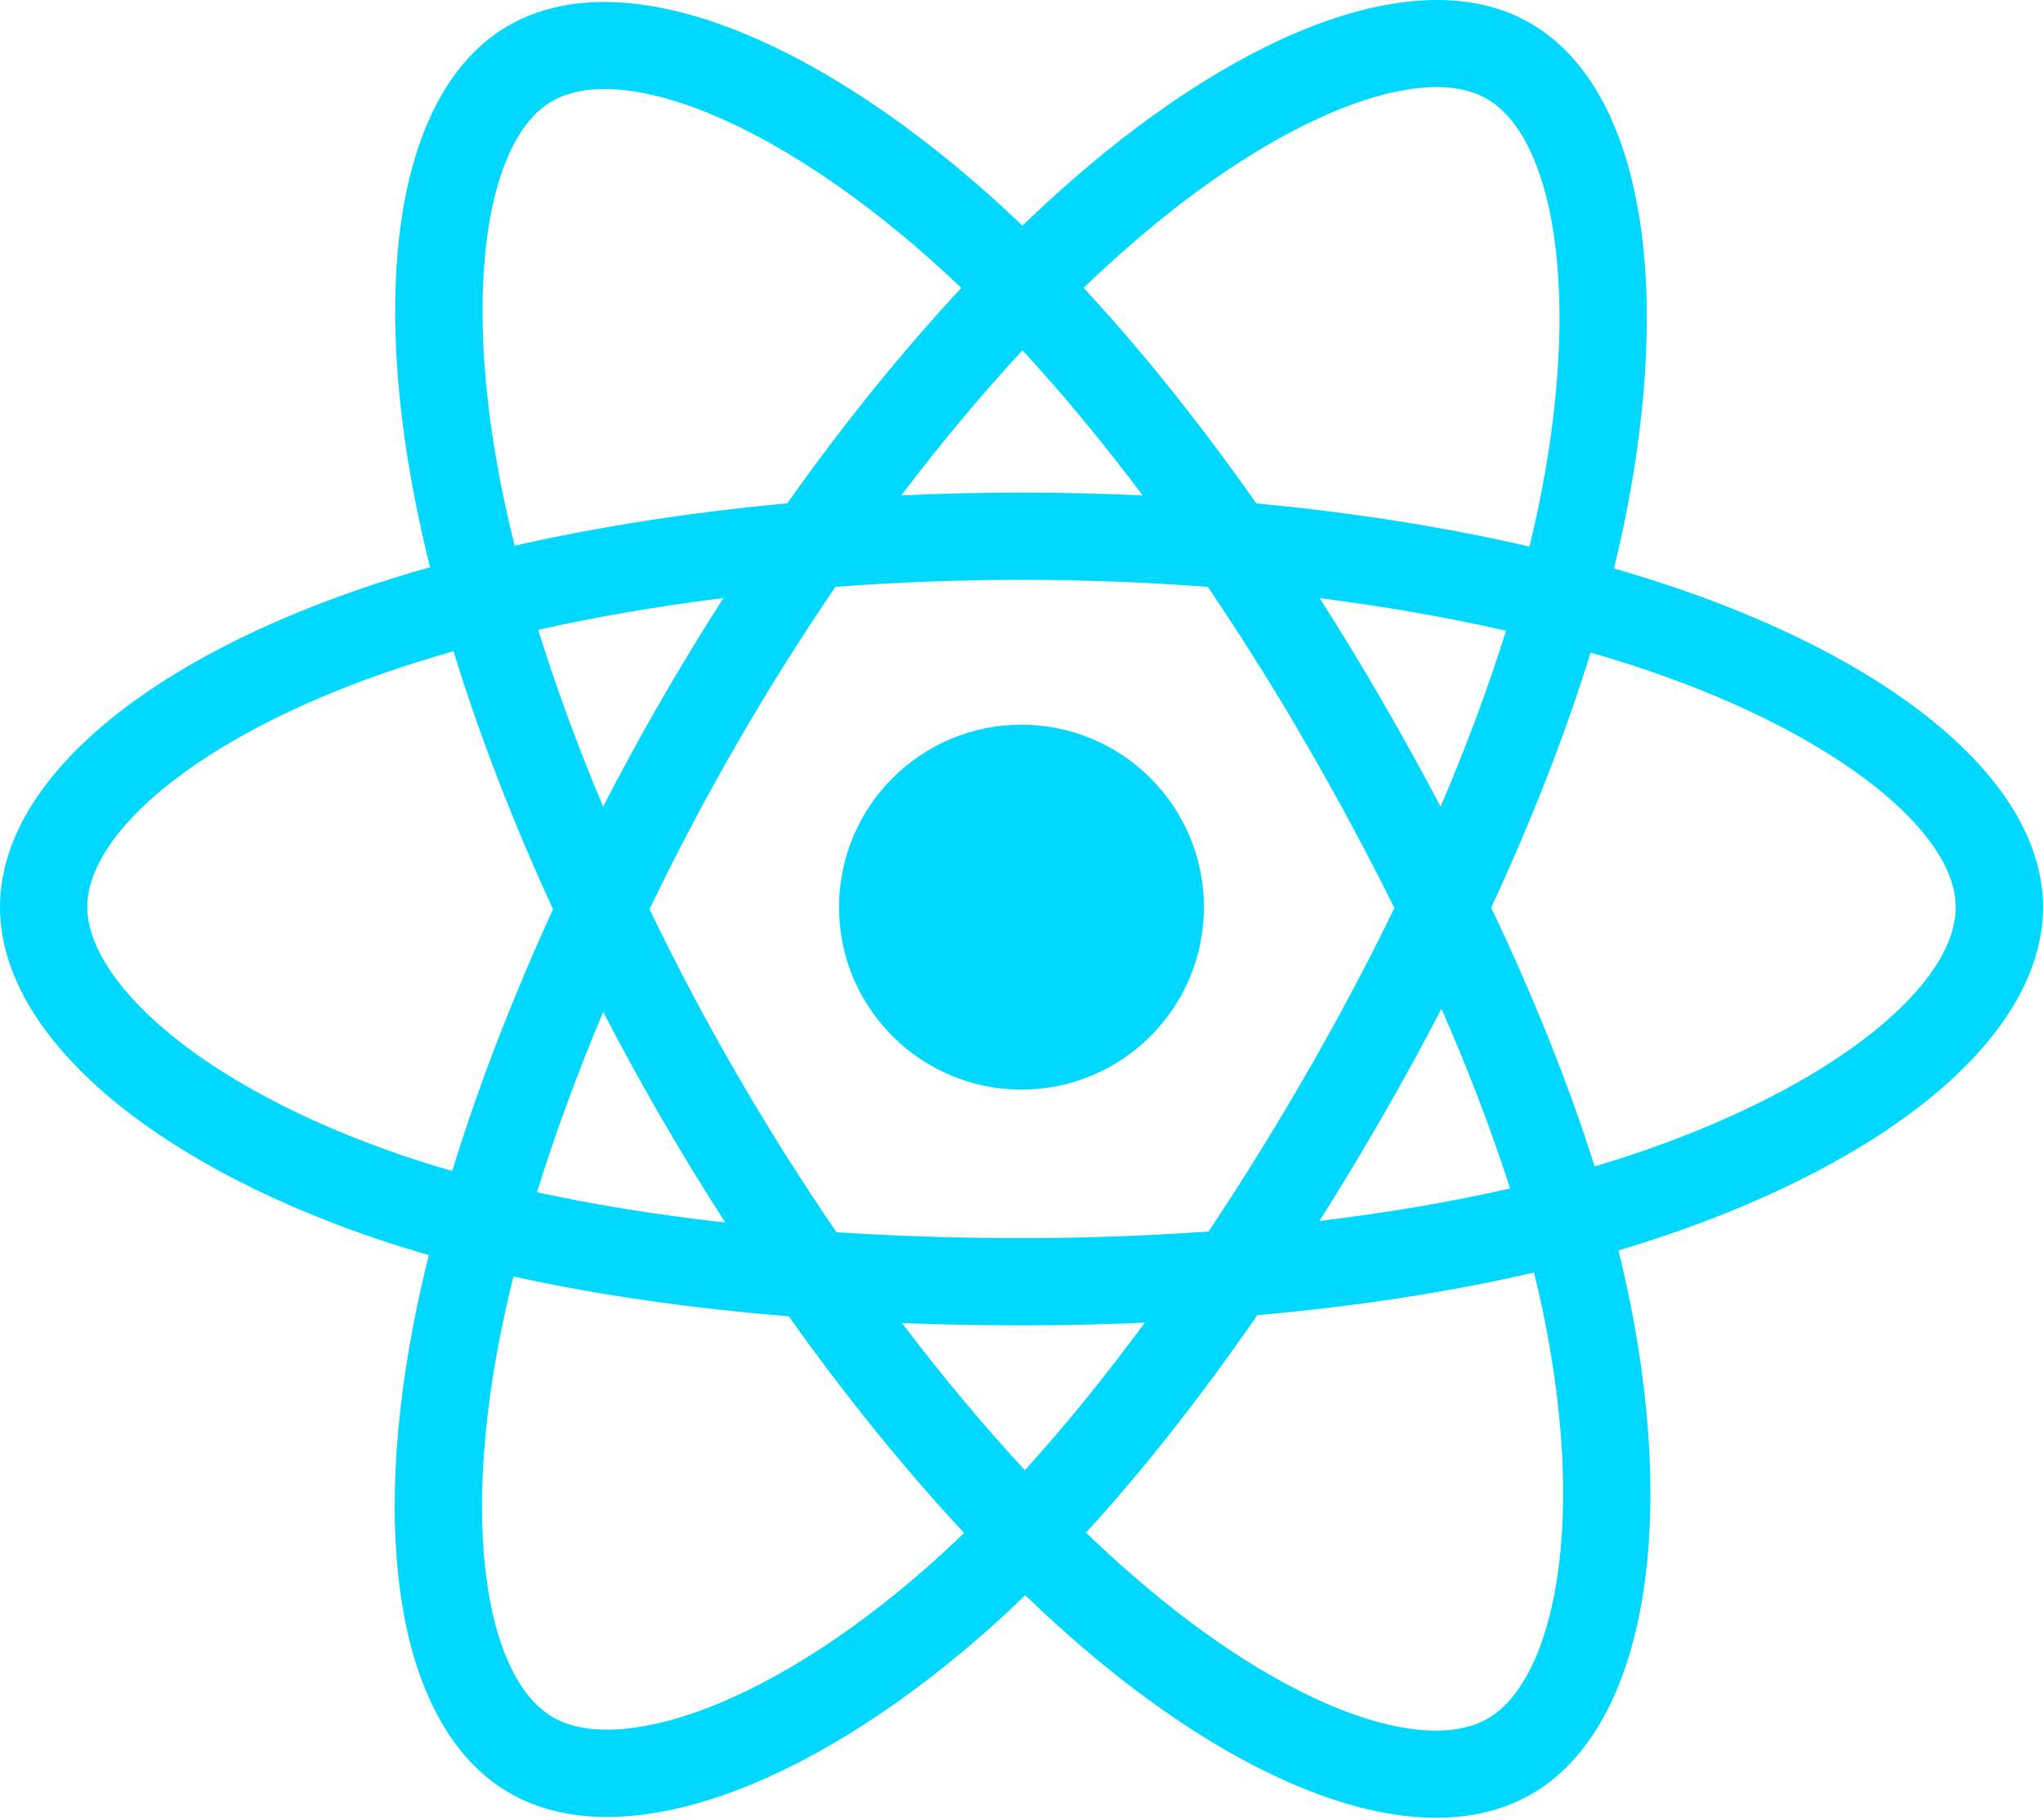
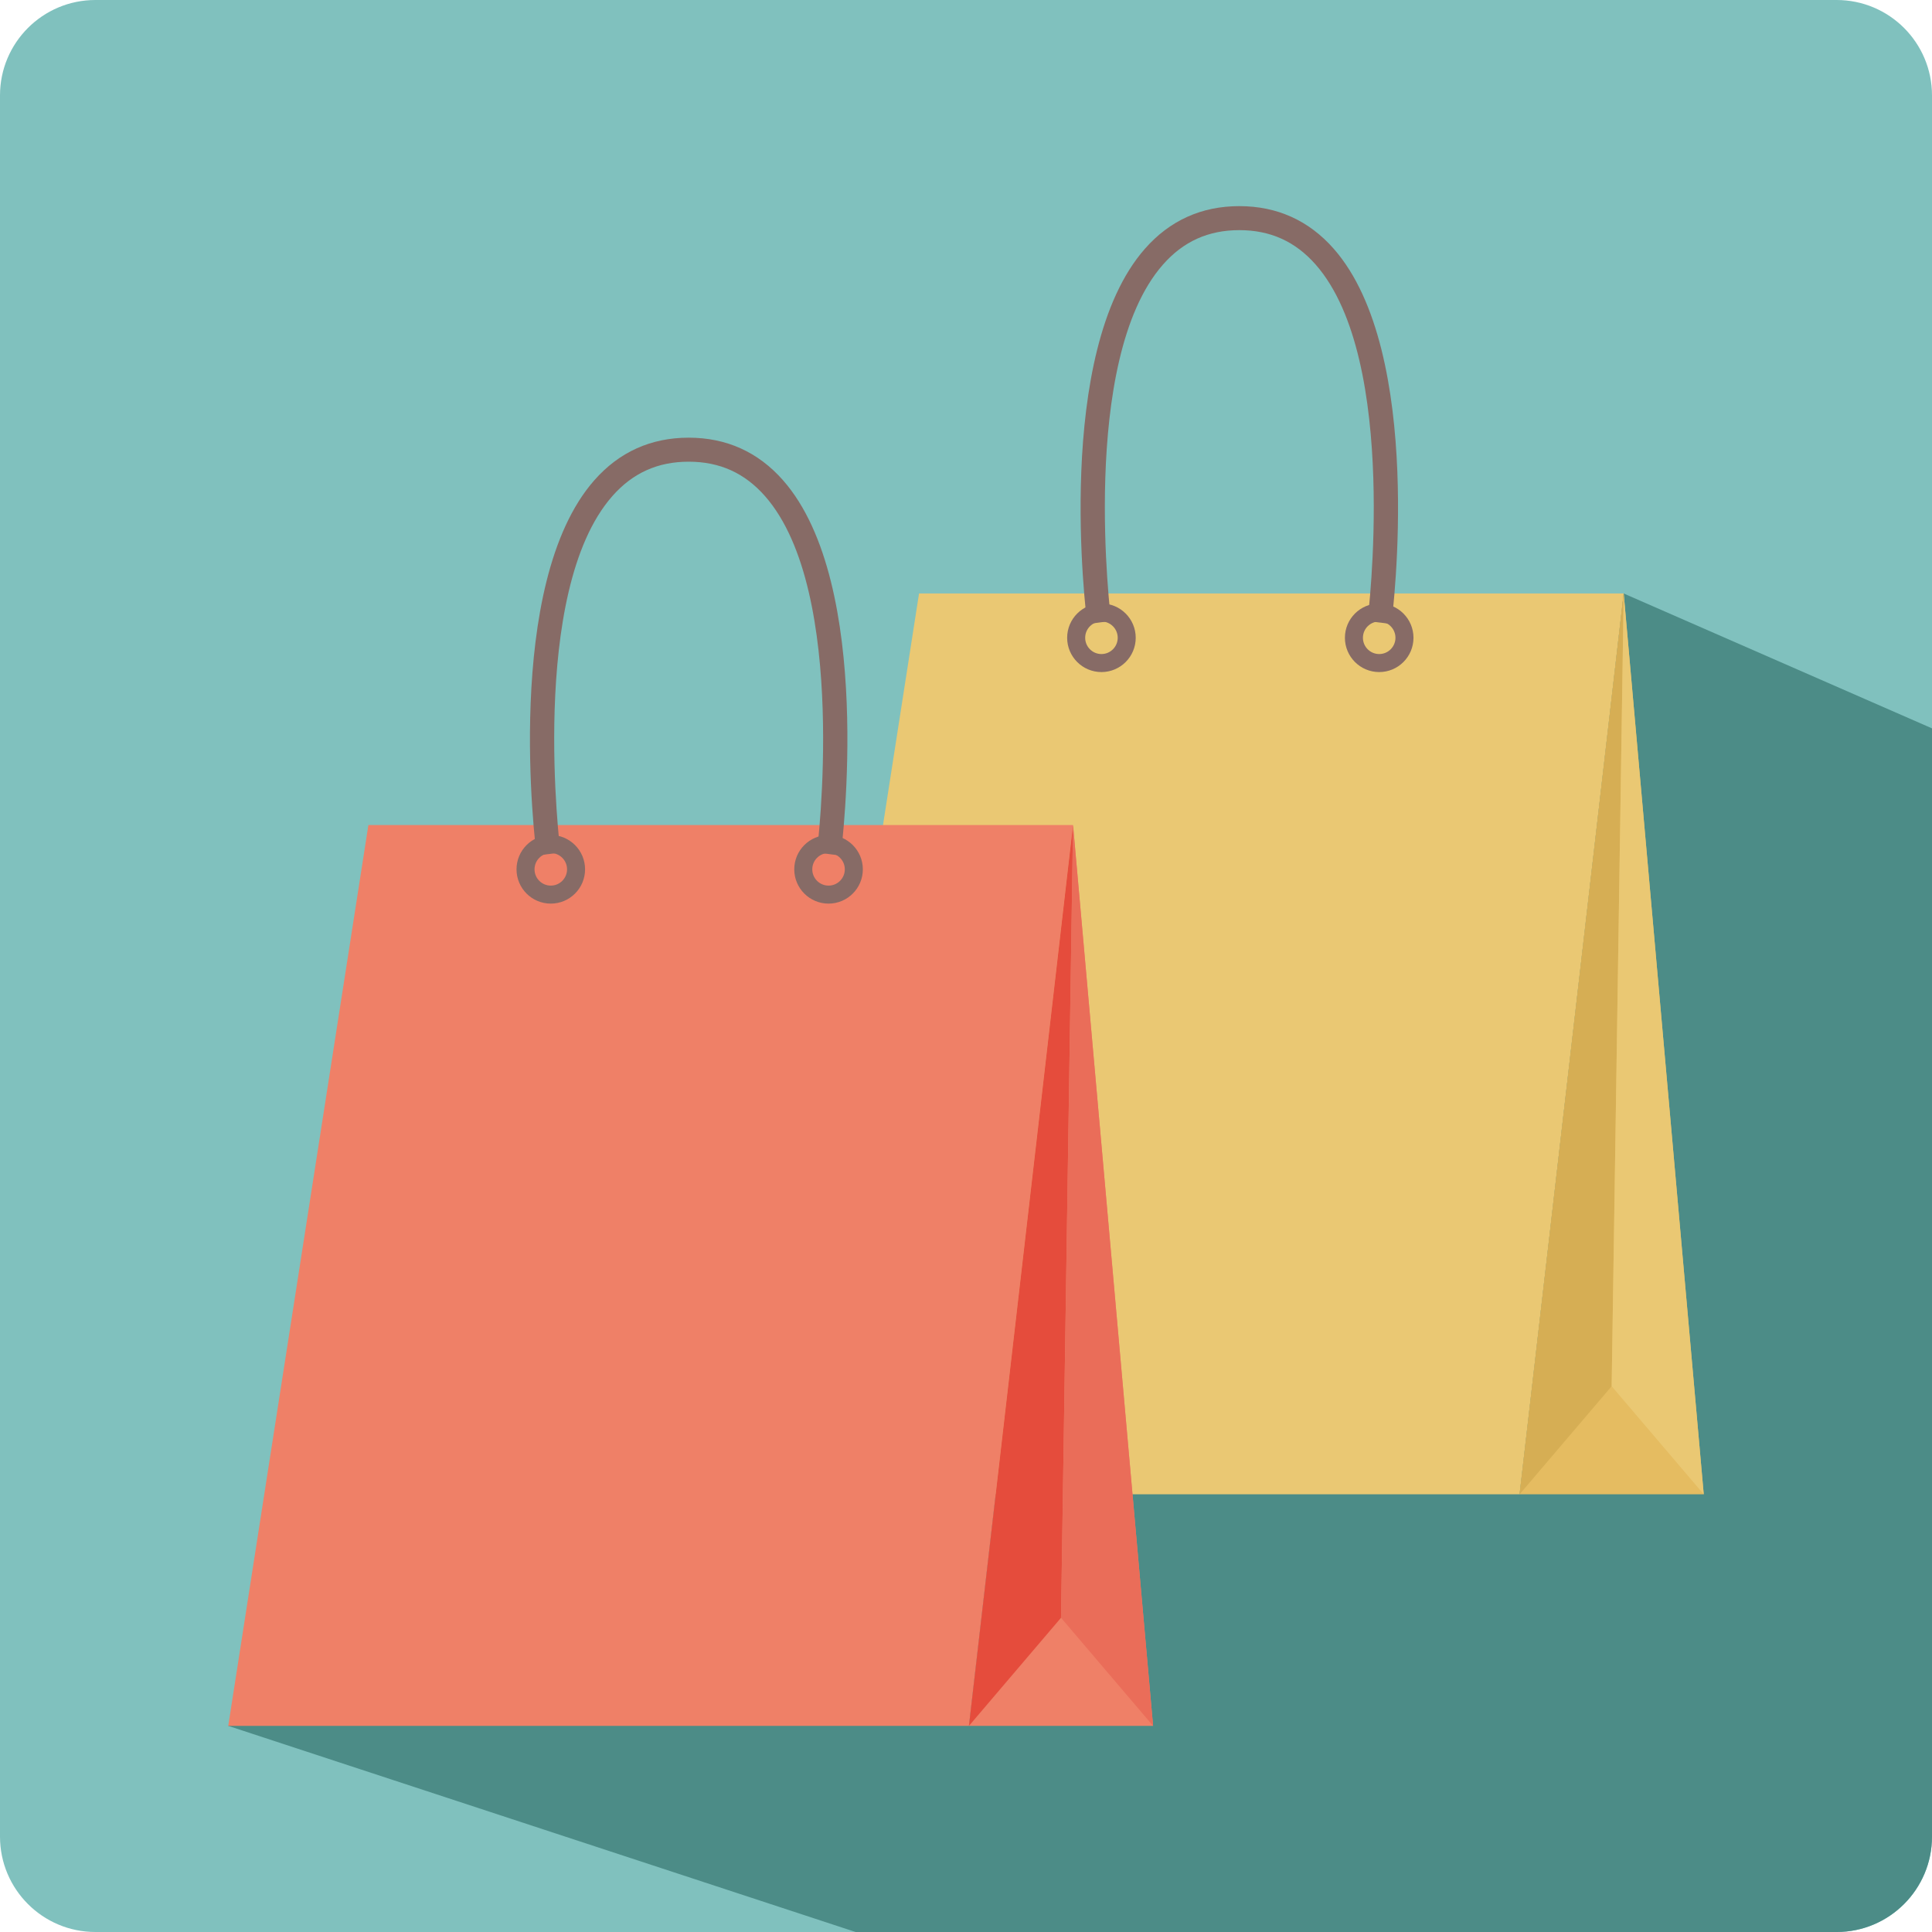
- <svg xmlns="http://www.w3.org/2000/svg" aria-hidden="true" role="img" class="iconify iconify--logos" width="35.93" height="32" preserveAspectRatio="xMidYMid meet" viewBox="0 0 256 228">
-   <path fill="#00D8FF" d="M210.483 73.824a171.49 171.49 0 0 0-8.24-2.597c.465-1.9.893-3.777 1.273-5.621c6.238-30.281 2.16-54.676-11.769-62.708c-13.355-7.7-35.196.329-57.254 19.526a171.23 171.23 0 0 0-6.375 5.848a155.866 155.866 0 0 0-4.241-3.917C100.759 3.829 77.587-4.822 63.673 3.233C50.33 10.957 46.379 33.89 51.995 62.588a170.974 170.974 0 0 0 1.892 8.48c-3.28.932-6.445 1.924-9.474 2.98C17.309 83.498 0 98.307 0 113.668c0 15.865 18.582 31.778 46.812 41.427a145.52 145.52 0 0 0 6.921 2.165a167.467 167.467 0 0 0-2.01 9.138c-5.354 28.2-1.173 50.591 12.134 58.266c13.744 7.926 36.812-.22 59.273-19.855a145.567 145.567 0 0 0 5.342-4.923a168.064 168.064 0 0 0 6.92 6.314c21.758 18.722 43.246 26.282 56.54 18.586c13.731-7.949 18.194-32.003 12.4-61.268a145.016 145.016 0 0 0-1.535-6.842c1.62-.48 3.21-.974 4.76-1.488c29.348-9.723 48.443-25.443 48.443-41.52c0-15.417-17.868-30.326-45.517-39.844Zm-6.365 70.984c-1.4.463-2.836.91-4.3 1.345c-3.24-10.257-7.612-21.163-12.963-32.432c5.106-11 9.31-21.767 12.459-31.957c2.619.758 5.16 1.557 7.61 2.4c23.69 8.156 38.14 20.213 38.14 29.504c0 9.896-15.606 22.743-40.946 31.14Zm-10.514 20.834c2.562 12.94 2.927 24.64 1.23 33.787c-1.524 8.219-4.59 13.698-8.382 15.893c-8.067 4.67-25.32-1.4-43.927-17.412a156.726 156.726 0 0 1-6.437-5.87c7.214-7.889 14.423-17.06 21.459-27.246c12.376-1.098 24.068-2.894 34.671-5.345a134.17 134.17 0 0 1 1.386 6.193ZM87.276 214.515c-7.882 2.783-14.16 2.863-17.955.675c-8.075-4.657-11.432-22.636-6.853-46.752a156.923 156.923 0 0 1 1.869-8.499c10.486 2.32 22.093 3.988 34.498 4.994c7.084 9.967 14.501 19.128 21.976 27.15a134.668 134.668 0 0 1-4.877 4.492c-9.933 8.682-19.886 14.842-28.658 17.94ZM50.35 144.747c-12.483-4.267-22.792-9.812-29.858-15.863c-6.35-5.437-9.555-10.836-9.555-15.216c0-9.322 13.897-21.212 37.076-29.293c2.813-.98 5.757-1.905 8.812-2.773c3.204 10.42 7.406 21.315 12.477 32.332c-5.137 11.18-9.399 22.249-12.634 32.792a134.718 134.718 0 0 1-6.318-1.979Zm12.378-84.26c-4.811-24.587-1.616-43.134 6.425-47.789c8.564-4.958 27.502 2.111 47.463 19.835a144.318 144.318 0 0 1 3.841 3.545c-7.438 7.987-14.787 17.08-21.808 26.988c-12.04 1.116-23.565 2.908-34.161 5.309a160.342 160.342 0 0 1-1.76-7.887Zm110.427 27.268a347.8 347.8 0 0 0-7.785-12.803c8.168 1.033 15.994 2.404 23.343 4.08c-2.206 7.072-4.956 14.465-8.193 22.045a381.151 381.151 0 0 0-7.365-13.322Zm-45.032-43.861c5.044 5.465 10.096 11.566 15.065 18.186a322.04 322.04 0 0 0-30.257-.006c4.974-6.559 10.069-12.652 15.192-18.18ZM82.802 87.83a323.167 323.167 0 0 0-7.227 13.238c-3.184-7.553-5.909-14.98-8.134-22.152c7.304-1.634 15.093-2.97 23.209-3.984a321.524 321.524 0 0 0-7.848 12.897Zm8.081 65.352c-8.385-.936-16.291-2.203-23.593-3.793c2.26-7.3 5.045-14.885 8.298-22.6a321.187 321.187 0 0 0 7.257 13.246c2.594 4.48 5.28 8.868 8.038 13.147Zm37.542 31.03c-5.184-5.592-10.354-11.779-15.403-18.433c4.902.192 9.899.29 14.978.29c5.218 0 10.376-.117 15.453-.343c-4.985 6.774-10.018 12.97-15.028 18.486Zm52.198-57.817c3.422 7.8 6.306 15.345 8.596 22.52c-7.422 1.694-15.436 3.058-23.88 4.071a382.417 382.417 0 0 0 7.859-13.026a347.403 347.403 0 0 0 7.425-13.565Zm-16.898 8.101a358.557 358.557 0 0 1-12.281 19.815a329.4 329.4 0 0 1-23.444.823c-7.967 0-15.716-.248-23.178-.732a310.202 310.202 0 0 1-12.513-19.846h.001a307.41 307.41 0 0 1-10.923-20.627a310.278 310.278 0 0 1 10.89-20.637l-.001.001a307.318 307.318 0 0 1 12.413-19.761c7.613-.576 15.42-.876 23.31-.876H128c7.926 0 15.743.303 23.354.883a329.357 329.357 0 0 1 12.335 19.695a358.489 358.489 0 0 1 11.036 20.54a329.472 329.472 0 0 1-11 20.722Zm22.56-122.124c8.572 4.944 11.906 24.881 6.52 51.026c-.344 1.668-.73 3.367-1.15 5.09c-10.622-2.452-22.155-4.275-34.23-5.408c-7.034-10.017-14.323-19.124-21.64-27.008a160.789 160.789 0 0 1 5.888-5.4c18.9-16.447 36.564-22.941 44.612-18.3ZM128 90.808c12.625 0 22.86 10.235 22.86 22.86s-10.235 22.86-22.86 22.86s-22.86-10.235-22.86-22.86s10.235-22.86 22.86-22.86Z" />
+ <svg xmlns="http://www.w3.org/2000/svg" height="800px" width="800px" version="1.1" id="Capa_1" viewBox="0 0 187.435 187.435" xml:space="preserve">
+   <g>
+     <path style="fill:#80C1BE;" d="M187.435,178.179c0,5.112-4.145,9.256-9.257,9.256H9.256c-5.112,0-9.256-4.144-9.256-9.256V9.257   C0,4.144,4.144,0,9.256,0h168.922c5.112,0,9.257,4.144,9.257,9.257V178.179z" />
+     <path style="fill:#4C8C87;" d="M187.435,178.179V70.663l-29.911-13.085l-135.38,109.86l60.867,19.998h95.167   C183.29,187.435,187.435,183.291,187.435,178.179z" />
+     <g>
+       <g>
+         <g>
+           <g>
+             <polygon style="fill:#EAC873;" points="89.161,57.577 75.566,144.972 147.425,144.972 157.524,57.577      " />
+             <polygon style="fill:#E5BC61;" points="147.425,144.972 165.29,144.972 157.524,57.577      " />
+             <polygon style="fill:#D6AE54;" points="147.425,144.972 156.357,134.485 157.524,57.577      " />
+             <polygon style="fill:#EAC873;" points="165.29,144.972 156.357,134.485 157.524,57.577      " />
+           </g>
+           <g>
+             <path style="fill:#876B66;" d="M134.985,60.543l-2.314-0.298c0.033-0.253,3.141-25.287-5.031-34.577       c-1.978-2.248-4.398-3.34-7.406-3.34c-3.007,0-5.428,1.092-7.407,3.341c-8.176,9.298-5.063,34.324-5.03,34.576l-2.313,0.298       c-0.139-1.071-3.272-26.333,5.595-36.413c2.412-2.742,5.491-4.132,9.155-4.132c3.664,0,6.743,1.39,9.156,4.132       C138.257,34.21,135.121,59.472,134.985,60.543z" />
+           </g>
+           <path style="fill:#876B66;" d="M106.859,58.548c-1.839,0-3.328,1.49-3.328,3.327c0,1.836,1.489,3.326,3.328,3.326      c1.834,0,3.324-1.489,3.324-3.326C110.183,60.038,108.693,58.548,106.859,58.548z M106.859,63.453      c-0.873,0-1.579-0.707-1.579-1.579c0-0.872,0.706-1.579,1.579-1.579c0.869,0,1.577,0.707,1.577,1.579      C108.436,62.746,107.728,63.453,106.859,63.453z" />
+           <path style="fill:#876B66;" d="M133.806,58.548c-1.839,0-3.328,1.49-3.328,3.327c0,1.836,1.489,3.326,3.328,3.326      c1.834,0,3.324-1.489,3.324-3.326C137.13,60.038,135.64,58.548,133.806,58.548z M133.806,63.453c-0.874,0-1.58-0.707-1.58-1.579      c0-0.872,0.706-1.579,1.58-1.579c0.868,0,1.576,0.707,1.576,1.579C135.382,62.746,134.674,63.453,133.806,63.453z" />
+         </g>
+       </g>
+       <g>
+         <g>
+           <g>
+             <polygon style="fill:#EF8067;" points="35.74,80.041 22.144,167.437 94.003,167.437 104.102,80.041      " />
+             <polygon style="fill:#EF8067;" points="94.003,167.437 111.868,167.437 104.102,80.041      " />
+             <polygon style="fill:#E54C3C;" points="94.003,167.437 102.936,156.949 104.102,80.041      " />
+             <polygon style="fill:#EA6D59;" points="111.868,167.437 102.936,156.949 104.102,80.041      " />
+           </g>
+           <g>
+             <path style="fill:#876B66;" d="M81.563,83.007l-2.312-0.298c0.031-0.252,3.14-25.287-5.033-34.577       c-1.977-2.248-4.398-3.34-7.406-3.34c-3.005,0-5.428,1.092-7.407,3.341c-8.175,9.298-5.064,34.324-5.03,34.576l-2.312,0.298       c-0.139-1.071-3.272-26.333,5.594-36.412c2.412-2.742,5.491-4.133,9.155-4.133c3.665,0,6.744,1.391,9.156,4.133       C84.836,56.675,81.699,81.937,81.563,83.007z" />
+           </g>
+           <path style="fill:#876B66;" d="M53.437,81.012c-1.839,0-3.326,1.49-3.326,3.327c0,1.836,1.487,3.326,3.326,3.326      c1.834,0,3.324-1.489,3.324-3.326C56.761,82.502,55.271,81.012,53.437,81.012z M53.437,85.918c-0.873,0-1.579-0.707-1.579-1.579      c0-0.872,0.706-1.578,1.579-1.578c0.869,0,1.577,0.706,1.577,1.578C55.014,85.211,54.306,85.918,53.437,85.918z" />
+           <path style="fill:#876B66;" d="M80.385,81.012c-1.84,0-3.329,1.49-3.329,3.327c0,1.836,1.489,3.326,3.329,3.326      c1.833,0,3.324-1.489,3.324-3.326C83.709,82.502,82.218,81.012,80.385,81.012z M80.385,85.918c-0.875,0-1.581-0.707-1.581-1.579      c0-0.872,0.706-1.578,1.581-1.578c0.868,0,1.575,0.706,1.575,1.578C81.96,85.211,81.253,85.918,80.385,85.918z" />
+         </g>
+       </g>
+     </g>
+   </g>
</svg>
